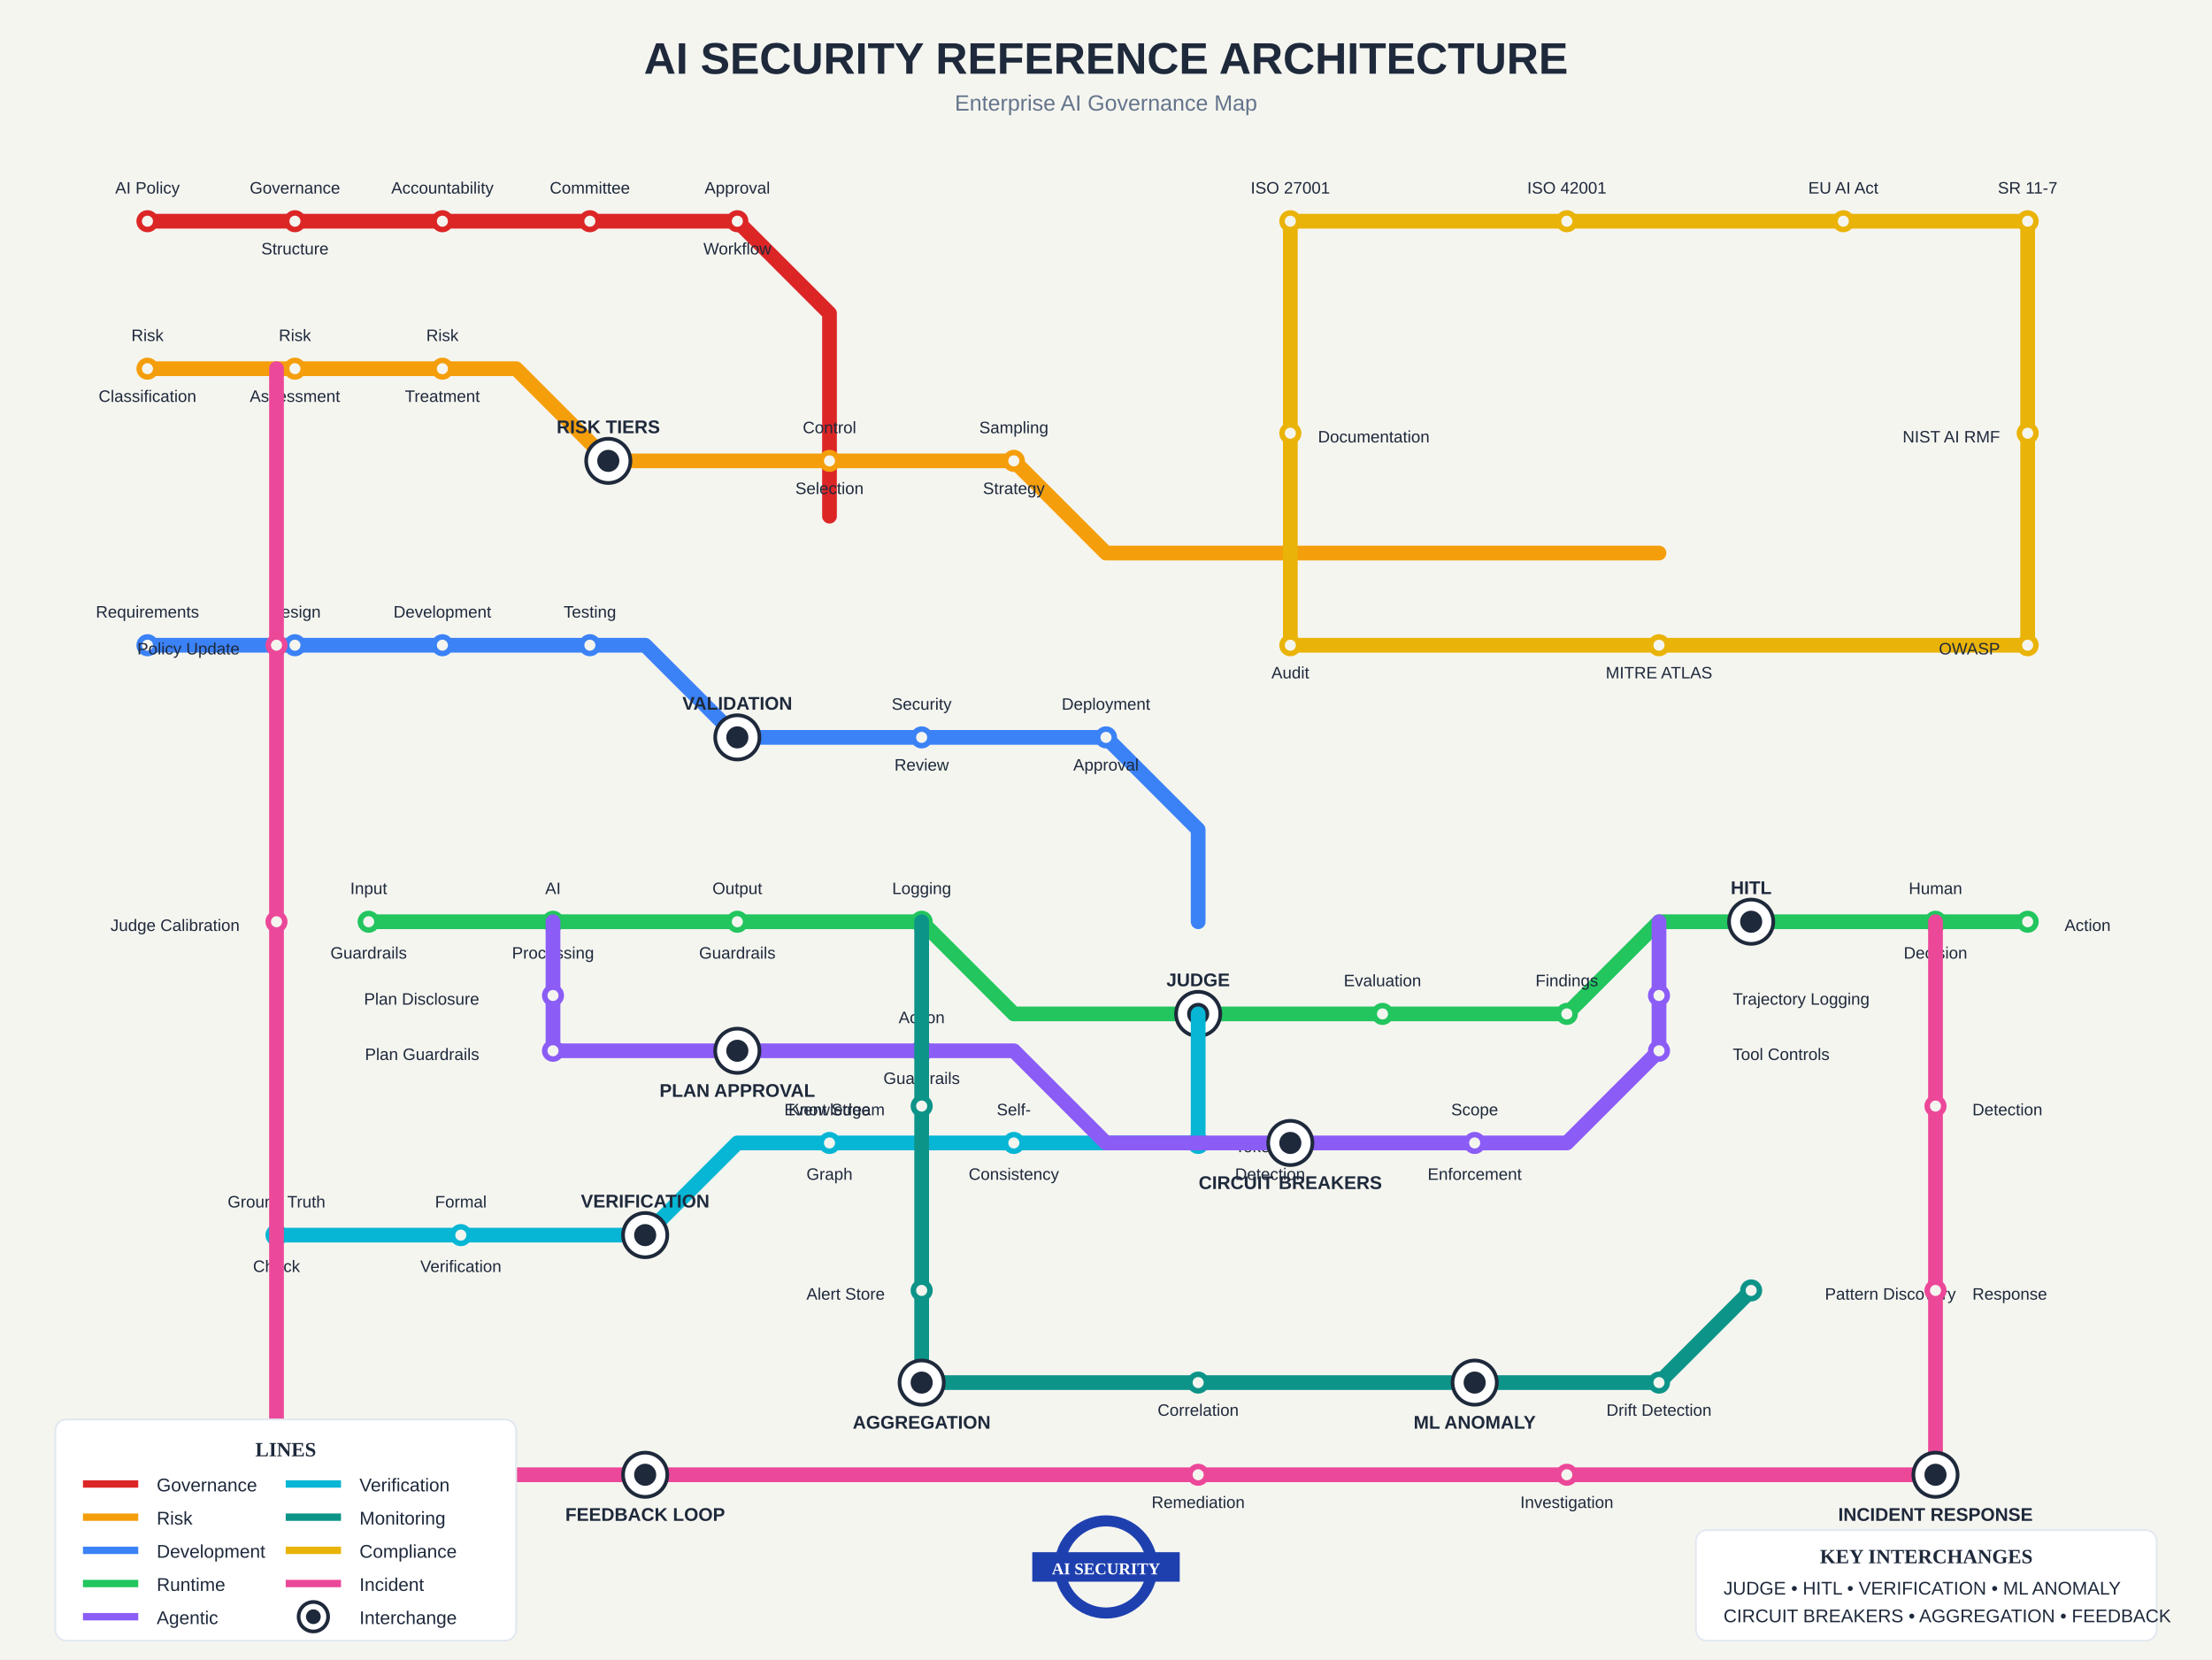
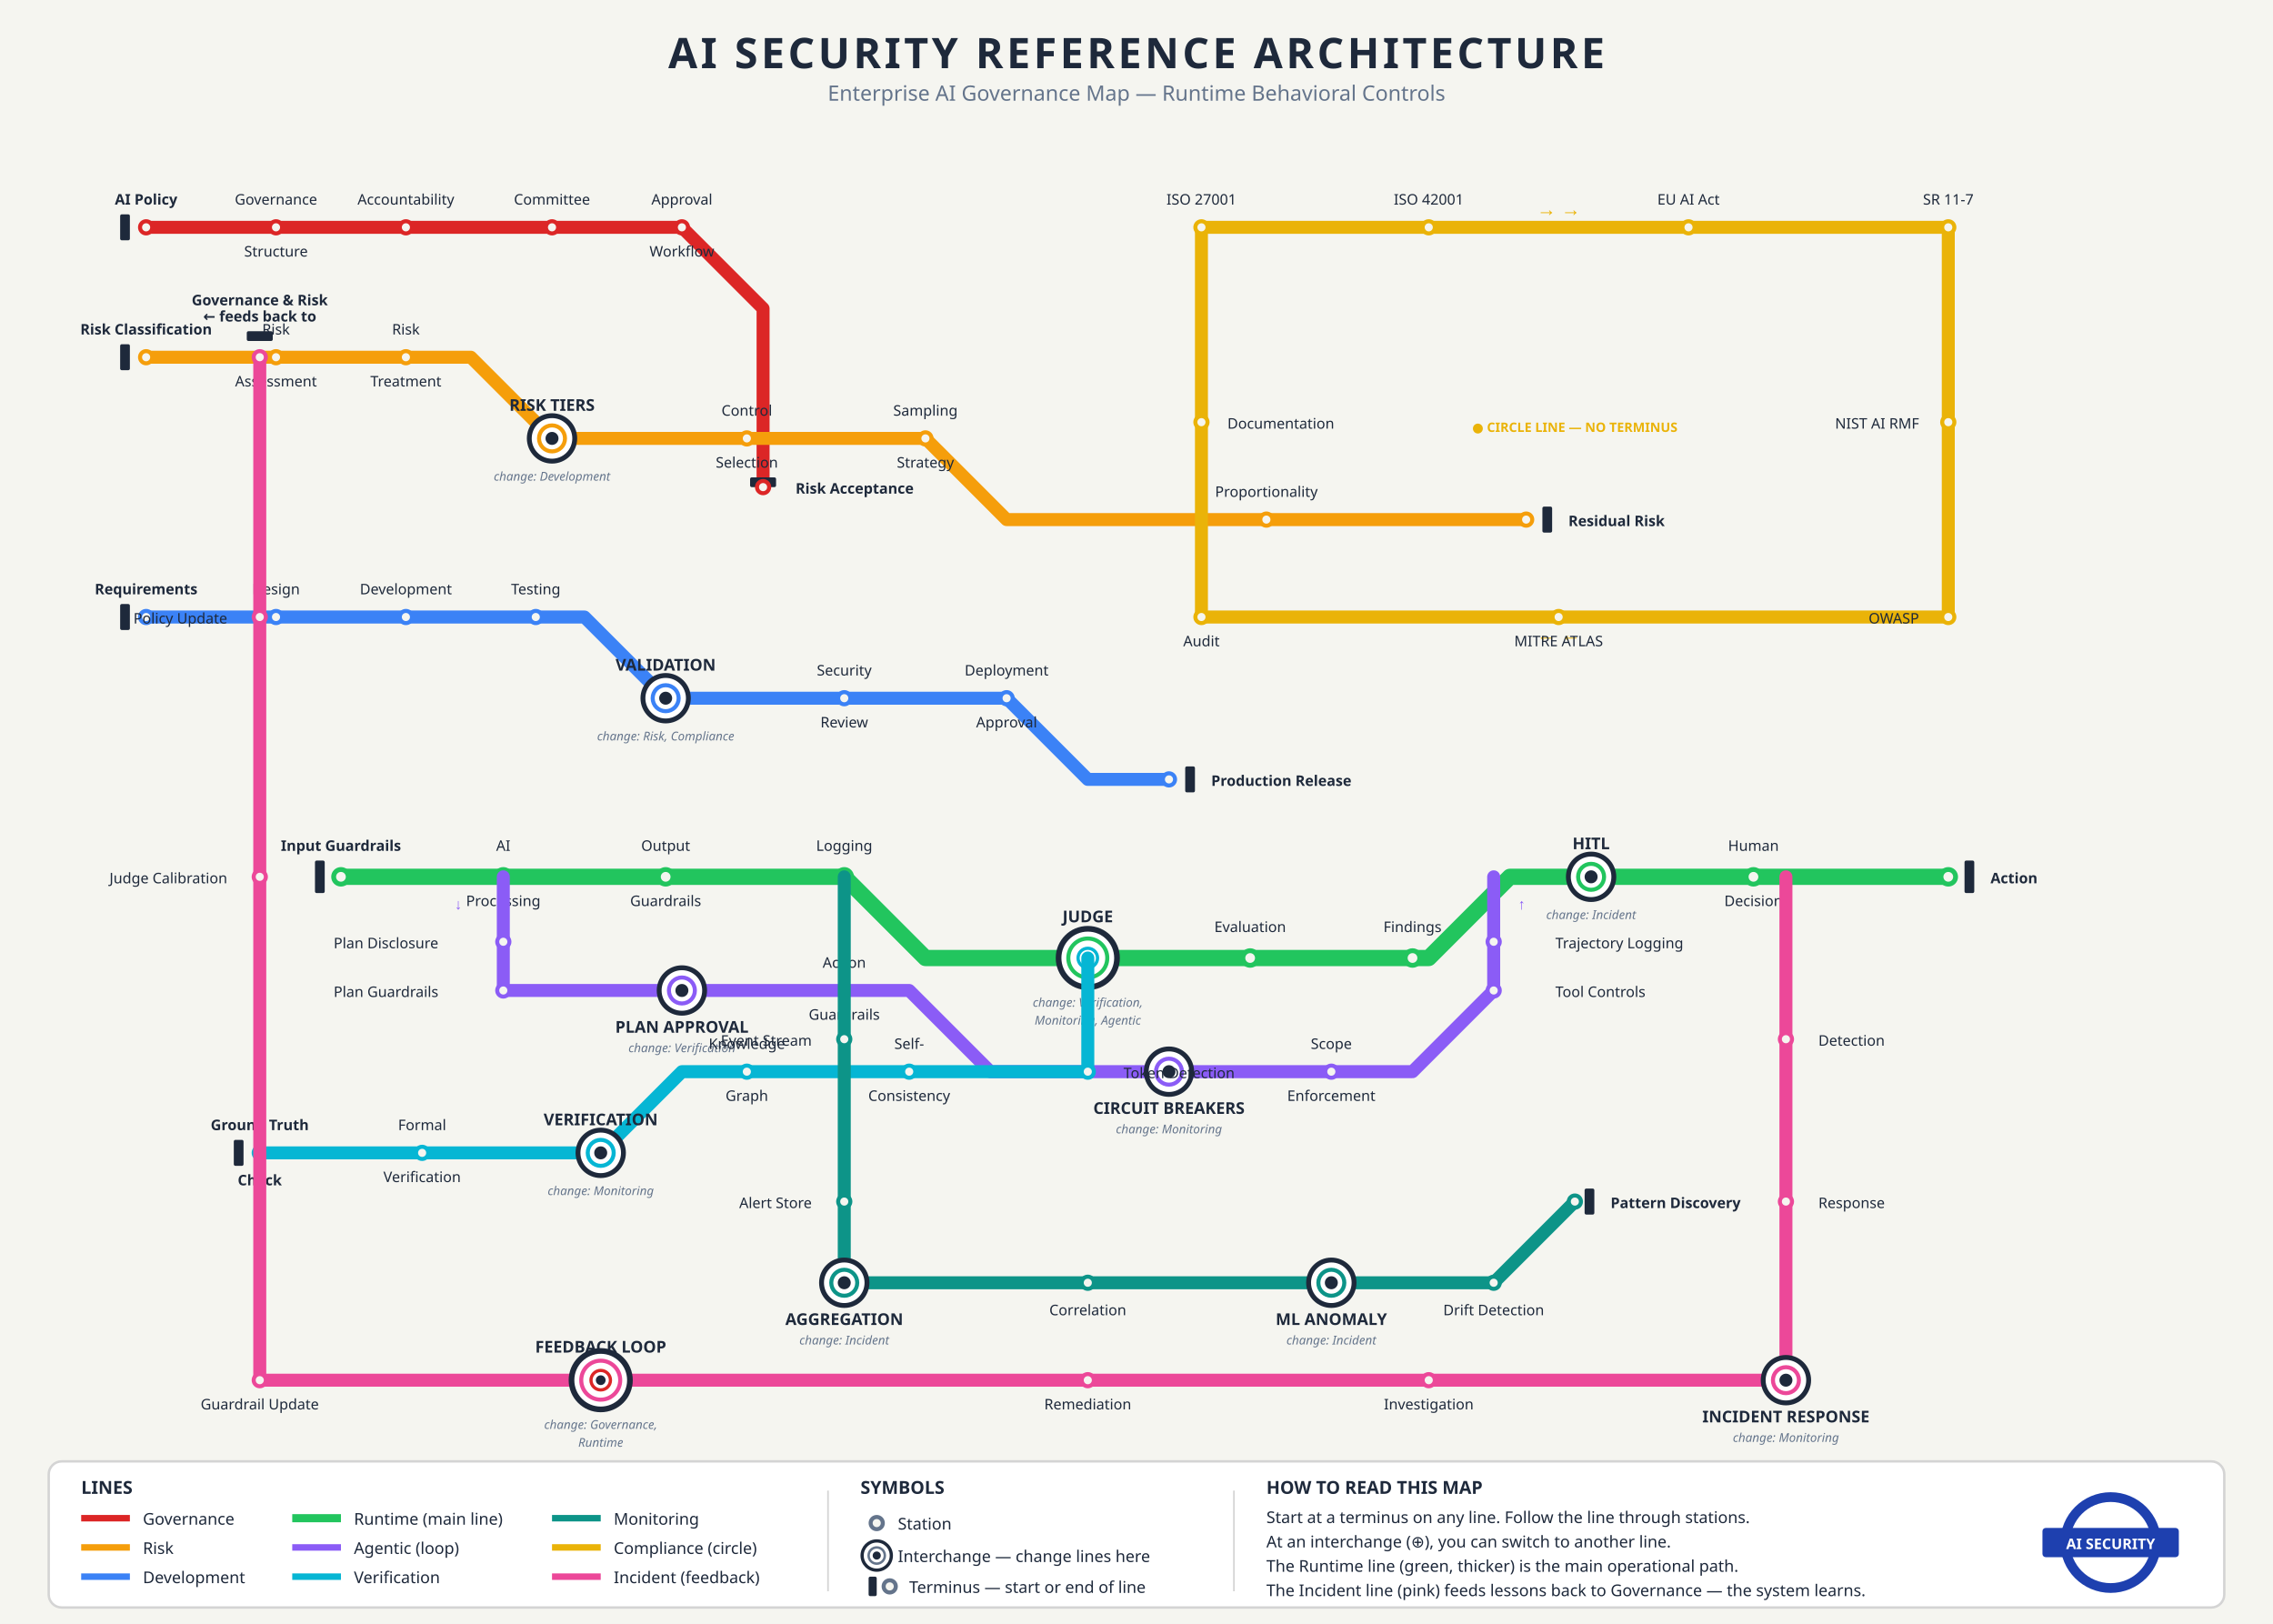
- <svg xmlns="http://www.w3.org/2000/svg" viewBox="0 0 1200 900" width="1200" height="900">
+ <svg xmlns="http://www.w3.org/2000/svg" viewBox="0 0 1400 1000" width="1400" height="1000">
+   <defs>
+     <marker id="terminus" markerWidth="4" markerHeight="16" refX="2" refY="8" orient="auto">
+       <rect width="4" height="16" fill="#1e293b" />
+     </marker>
+   </defs>
  <style>
-     .station-name { font: 9px Arial, sans-serif; fill: #1e293b; }
-     .station-name-bold { font: bold 9px Arial, sans-serif; fill: #1e293b; }
-     .interchange-name { font: bold 10px Arial, sans-serif; fill: #1e293b; }
-     .line-label { font: bold 11px Arial, sans-serif; }
-     .title { font: bold 24px Arial, sans-serif; fill: #1e293b; }
-     .subtitle { font: 12px Arial, sans-serif; fill: #64748b; }
-     .legend-text { font: 10px Arial, sans-serif; fill: #1e293b; }
+     .station-name { font: 9px 'Gill Sans', 'Gill Sans MT', Calibri, sans-serif; fill: #1e293b; }
+     .interchange-name { font: bold 10px 'Gill Sans', 'Gill Sans MT', Calibri, sans-serif; fill: #1e293b; }
+     .interchange-connect { font: italic 7.5px 'Gill Sans', 'Gill Sans MT', Calibri, sans-serif; fill: #64748b; }
+     .line-label { font: bold 11px 'Gill Sans', 'Gill Sans MT', Calibri, sans-serif; }
+     .title { font: bold 26px 'Gill Sans', 'Gill Sans MT', Calibri, sans-serif; fill: #1e293b; letter-spacing: 2px; }
+     .subtitle { font: 13px 'Gill Sans', 'Gill Sans MT', Calibri, sans-serif; fill: #64748b; }
+     .legend-text { font: 10px 'Gill Sans', 'Gill Sans MT', Calibri, sans-serif; fill: #1e293b; }
+     .legend-heading { font: bold 11px 'Gill Sans', 'Gill Sans MT', Calibri, sans-serif; fill: #1e293b; }
+     .terminus-label { font: bold 9px 'Gill Sans', 'Gill Sans MT', Calibri, sans-serif; fill: #1e293b; }
  </style>
-   <rect width="1200" height="900" fill="#f5f5f0" />
-   <text x="600" y="40" text-anchor="middle" class="title">AI SECURITY REFERENCE ARCHITECTURE</text>
-   <text x="600" y="60" text-anchor="middle" class="subtitle">Enterprise AI Governance Map</text>
-   <path d="M 80 120 H 400 L 450 170 V 280" stroke="#dc2626" stroke-width="8" fill="none" stroke-linecap="round" stroke-linejoin="round" />
-   <circle cx="80" cy="120" r="6" fill="#dc2626" />
-   <circle cx="80" cy="120" r="3" fill="#f5f5f0" />
-   <text x="80" y="105" text-anchor="middle" class="station-name">AI Policy</text>
-   <circle cx="160" cy="120" r="6" fill="#dc2626" />
-   <circle cx="160" cy="120" r="3" fill="#f5f5f0" />
-   <text x="160" y="105" text-anchor="middle" class="station-name">Governance</text>
-   <text x="160" y="138" text-anchor="middle" class="station-name">Structure</text>
-   <circle cx="240" cy="120" r="6" fill="#dc2626" />
-   <circle cx="240" cy="120" r="3" fill="#f5f5f0" />
-   <text x="240" y="105" text-anchor="middle" class="station-name">Accountability</text>
-   <circle cx="320" cy="120" r="6" fill="#dc2626" />
-   <circle cx="320" cy="120" r="3" fill="#f5f5f0" />
-   <text x="320" y="105" text-anchor="middle" class="station-name">Committee</text>
-   <circle cx="400" cy="120" r="6" fill="#dc2626" />
-   <circle cx="400" cy="120" r="3" fill="#f5f5f0" />
-   <text x="400" y="105" text-anchor="middle" class="station-name">Approval</text>
-   <text x="400" y="138" text-anchor="middle" class="station-name">Workflow</text>
-   <path d="M 80 200 H 280 L 330 250 H 550 L 600 300 H 900" stroke="#f59e0b" stroke-width="8" fill="none" stroke-linecap="round" stroke-linejoin="round" />
-   <circle cx="80" cy="200" r="6" fill="#f59e0b" />
-   <circle cx="80" cy="200" r="3" fill="#f5f5f0" />
-   <text x="80" y="185" text-anchor="middle" class="station-name">Risk</text>
-   <text x="80" y="218" text-anchor="middle" class="station-name">Classification</text>
-   <circle cx="160" cy="200" r="6" fill="#f59e0b" />
-   <circle cx="160" cy="200" r="3" fill="#f5f5f0" />
-   <text x="160" y="185" text-anchor="middle" class="station-name">Risk</text>
-   <text x="160" y="218" text-anchor="middle" class="station-name">Assessment</text>
-   <circle cx="240" cy="200" r="6" fill="#f59e0b" />
-   <circle cx="240" cy="200" r="3" fill="#f5f5f0" />
-   <text x="240" y="185" text-anchor="middle" class="station-name">Risk</text>
-   <text x="240" y="218" text-anchor="middle" class="station-name">Treatment</text>
-   <circle cx="330" cy="250" r="12" fill="#ffffff" stroke="#1e293b" stroke-width="2" />
-   <circle cx="330" cy="250" r="6" fill="#1e293b" />
-   <text x="330" y="235" text-anchor="middle" class="interchange-name">RISK TIERS</text>
-   <circle cx="450" cy="250" r="6" fill="#f59e0b" />
-   <circle cx="450" cy="250" r="3" fill="#f5f5f0" />
-   <text x="450" y="235" text-anchor="middle" class="station-name">Control</text>
-   <text x="450" y="268" text-anchor="middle" class="station-name">Selection</text>
-   <circle cx="550" cy="250" r="6" fill="#f59e0b" />
-   <circle cx="550" cy="250" r="3" fill="#f5f5f0" />
-   <text x="550" y="235" text-anchor="middle" class="station-name">Sampling</text>
-   <text x="550" y="268" text-anchor="middle" class="station-name">Strategy</text>
-   <path d="M 80 350 H 350 L 400 400 H 600 L 650 450 V 500" stroke="#3b82f6" stroke-width="8" fill="none" stroke-linecap="round" stroke-linejoin="round" />
-   <circle cx="80" cy="350" r="6" fill="#3b82f6" />
-   <circle cx="80" cy="350" r="3" fill="#f5f5f0" />
-   <text x="80" y="335" text-anchor="middle" class="station-name">Requirements</text>
-   <circle cx="160" cy="350" r="6" fill="#3b82f6" />
-   <circle cx="160" cy="350" r="3" fill="#f5f5f0" />
-   <text x="160" y="335" text-anchor="middle" class="station-name">Design</text>
-   <circle cx="240" cy="350" r="6" fill="#3b82f6" />
-   <circle cx="240" cy="350" r="3" fill="#f5f5f0" />
-   <text x="240" y="335" text-anchor="middle" class="station-name">Development</text>
-   <circle cx="320" cy="350" r="6" fill="#3b82f6" />
-   <circle cx="320" cy="350" r="3" fill="#f5f5f0" />
-   <text x="320" y="335" text-anchor="middle" class="station-name">Testing</text>
-   <circle cx="400" cy="400" r="12" fill="#ffffff" stroke="#1e293b" stroke-width="2" />
-   <circle cx="400" cy="400" r="6" fill="#1e293b" />
-   <text x="400" y="385" text-anchor="middle" class="interchange-name">VALIDATION</text>
-   <circle cx="500" cy="400" r="6" fill="#3b82f6" />
-   <circle cx="500" cy="400" r="3" fill="#f5f5f0" />
-   <text x="500" y="385" text-anchor="middle" class="station-name">Security</text>
-   <text x="500" y="418" text-anchor="middle" class="station-name">Review</text>
-   <circle cx="600" cy="400" r="6" fill="#3b82f6" />
-   <circle cx="600" cy="400" r="3" fill="#f5f5f0" />
-   <text x="600" y="385" text-anchor="middle" class="station-name">Deployment</text>
-   <text x="600" y="418" text-anchor="middle" class="station-name">Approval</text>
-   <path d="M 200 500 H 500 L 550 550 H 850 L 900 500 H 1100" stroke="#22c55e" stroke-width="8" fill="none" stroke-linecap="round" stroke-linejoin="round" />
-   <circle cx="200" cy="500" r="6" fill="#22c55e" />
-   <circle cx="200" cy="500" r="3" fill="#f5f5f0" />
-   <text x="200" y="485" text-anchor="middle" class="station-name">Input</text>
-   <text x="200" y="520" text-anchor="middle" class="station-name">Guardrails</text>
-   <circle cx="300" cy="500" r="6" fill="#22c55e" />
-   <circle cx="300" cy="500" r="3" fill="#f5f5f0" />
-   <text x="300" y="485" text-anchor="middle" class="station-name">AI</text>
-   <text x="300" y="520" text-anchor="middle" class="station-name">Processing</text>
-   <circle cx="400" cy="500" r="6" fill="#22c55e" />
-   <circle cx="400" cy="500" r="3" fill="#f5f5f0" />
-   <text x="400" y="485" text-anchor="middle" class="station-name">Output</text>
-   <text x="400" y="520" text-anchor="middle" class="station-name">Guardrails</text>
-   <circle cx="500" cy="500" r="6" fill="#22c55e" />
-   <circle cx="500" cy="500" r="3" fill="#f5f5f0" />
-   <text x="500" y="485" text-anchor="middle" class="station-name">Logging</text>
-   <circle cx="650" cy="550" r="12" fill="#ffffff" stroke="#1e293b" stroke-width="2" />
-   <circle cx="650" cy="550" r="6" fill="#1e293b" />
-   <text x="650" y="535" text-anchor="middle" class="interchange-name">JUDGE</text>
-   <circle cx="750" cy="550" r="6" fill="#22c55e" />
-   <circle cx="750" cy="550" r="3" fill="#f5f5f0" />
-   <text x="750" y="535" text-anchor="middle" class="station-name">Evaluation</text>
-   <circle cx="850" cy="550" r="6" fill="#22c55e" />
-   <circle cx="850" cy="550" r="3" fill="#f5f5f0" />
-   <text x="850" y="535" text-anchor="middle" class="station-name">Findings</text>
-   <circle cx="950" cy="500" r="12" fill="#ffffff" stroke="#1e293b" stroke-width="2" />
-   <circle cx="950" cy="500" r="6" fill="#1e293b" />
-   <text x="950" y="485" text-anchor="middle" class="interchange-name">HITL</text>
-   <circle cx="1050" cy="500" r="6" fill="#22c55e" />
-   <circle cx="1050" cy="500" r="3" fill="#f5f5f0" />
-   <text x="1050" y="485" text-anchor="middle" class="station-name">Human</text>
-   <text x="1050" y="520" text-anchor="middle" class="station-name">Decision</text>
-   <circle cx="1100" cy="500" r="6" fill="#22c55e" />
-   <circle cx="1100" cy="500" r="3" fill="#f5f5f0" />
-   <text x="1120" y="505" class="station-name">Action</text>
-   <path d="M 650 550 L 650 620 H 400 L 350 670 H 150" stroke="#06b6d4" stroke-width="8" fill="none" stroke-linecap="round" stroke-linejoin="round" />
-   <circle cx="650" cy="620" r="6" fill="#06b6d4" />
-   <circle cx="650" cy="620" r="3" fill="#f5f5f0" />
-   <text x="670" y="625" class="station-name">Token</text>
-   <text x="670" y="640" class="station-name">Detection</text>
-   <circle cx="550" cy="620" r="6" fill="#06b6d4" />
-   <circle cx="550" cy="620" r="3" fill="#f5f5f0" />
-   <text x="550" y="605" text-anchor="middle" class="station-name">Self-</text>
-   <text x="550" y="640" text-anchor="middle" class="station-name">Consistency</text>
-   <circle cx="450" cy="620" r="6" fill="#06b6d4" />
-   <circle cx="450" cy="620" r="3" fill="#f5f5f0" />
-   <text x="450" y="605" text-anchor="middle" class="station-name">Knowledge</text>
-   <text x="450" y="640" text-anchor="middle" class="station-name">Graph</text>
-   <circle cx="350" cy="670" r="12" fill="#ffffff" stroke="#1e293b" stroke-width="2" />
-   <circle cx="350" cy="670" r="6" fill="#1e293b" />
-   <text x="350" y="655" text-anchor="middle" class="interchange-name">VERIFICATION</text>
-   <circle cx="250" cy="670" r="6" fill="#06b6d4" />
-   <circle cx="250" cy="670" r="3" fill="#f5f5f0" />
-   <text x="250" y="655" text-anchor="middle" class="station-name">Formal</text>
-   <text x="250" y="690" text-anchor="middle" class="station-name">Verification</text>
-   <circle cx="150" cy="670" r="6" fill="#06b6d4" />
-   <circle cx="150" cy="670" r="3" fill="#f5f5f0" />
-   <text x="150" y="655" text-anchor="middle" class="station-name">Ground Truth</text>
-   <text x="150" y="690" text-anchor="middle" class="station-name">Check</text>
-   <path d="M 300 500 V 570 H 550 L 600 620 H 850 L 900 570 V 500" stroke="#8b5cf6" stroke-width="8" fill="none" stroke-linecap="round" stroke-linejoin="round" />
-   <circle cx="300" cy="540" r="6" fill="#8b5cf6" />
-   <circle cx="300" cy="540" r="3" fill="#f5f5f0" />
-   <text x="260" y="545" text-anchor="end" class="station-name">Plan Disclosure</text>
-   <circle cx="300" cy="570" r="6" fill="#8b5cf6" />
-   <circle cx="300" cy="570" r="3" fill="#f5f5f0" />
-   <text x="260" y="575" text-anchor="end" class="station-name">Plan Guardrails</text>
-   <circle cx="400" cy="570" r="12" fill="#ffffff" stroke="#1e293b" stroke-width="2" />
-   <circle cx="400" cy="570" r="6" fill="#1e293b" />
-   <text x="400" y="595" text-anchor="middle" class="interchange-name">PLAN APPROVAL</text>
-   <circle cx="500" cy="570" r="6" fill="#8b5cf6" />
-   <circle cx="500" cy="570" r="3" fill="#f5f5f0" />
-   <text x="500" y="555" text-anchor="middle" class="station-name">Action</text>
-   <text x="500" y="588" text-anchor="middle" class="station-name">Guardrails</text>
-   <circle cx="700" cy="620" r="12" fill="#ffffff" stroke="#1e293b" stroke-width="2" />
-   <circle cx="700" cy="620" r="6" fill="#1e293b" />
-   <text x="700" y="645" text-anchor="middle" class="interchange-name">CIRCUIT BREAKERS</text>
-   <circle cx="800" cy="620" r="6" fill="#8b5cf6" />
-   <circle cx="800" cy="620" r="3" fill="#f5f5f0" />
-   <text x="800" y="605" text-anchor="middle" class="station-name">Scope</text>
-   <text x="800" y="640" text-anchor="middle" class="station-name">Enforcement</text>
-   <circle cx="900" cy="570" r="6" fill="#8b5cf6" />
-   <circle cx="900" cy="570" r="3" fill="#f5f5f0" />
-   <text x="940" y="575" class="station-name">Tool Controls</text>
-   <circle cx="900" cy="540" r="6" fill="#8b5cf6" />
-   <circle cx="900" cy="540" r="3" fill="#f5f5f0" />
-   <text x="940" y="545" class="station-name">Trajectory Logging</text>
-   <path d="M 500 500 V 750 H 900 L 950 700" stroke="#0d9488" stroke-width="8" fill="none" stroke-linecap="round" stroke-linejoin="round" />
-   <circle cx="500" cy="600" r="6" fill="#0d9488" />
-   <circle cx="500" cy="600" r="3" fill="#f5f5f0" />
-   <text x="480" y="605" text-anchor="end" class="station-name">Event Stream</text>
-   <circle cx="500" cy="700" r="6" fill="#0d9488" />
-   <circle cx="500" cy="700" r="3" fill="#f5f5f0" />
-   <text x="480" y="705" text-anchor="end" class="station-name">Alert Store</text>
-   <circle cx="500" cy="750" r="12" fill="#ffffff" stroke="#1e293b" stroke-width="2" />
-   <circle cx="500" cy="750" r="6" fill="#1e293b" />
-   <text x="500" y="775" text-anchor="middle" class="interchange-name">AGGREGATION</text>
-   <circle cx="650" cy="750" r="6" fill="#0d9488" />
-   <circle cx="650" cy="750" r="3" fill="#f5f5f0" />
-   <text x="650" y="768" text-anchor="middle" class="station-name">Correlation</text>
-   <circle cx="800" cy="750" r="12" fill="#ffffff" stroke="#1e293b" stroke-width="2" />
-   <circle cx="800" cy="750" r="6" fill="#1e293b" />
-   <text x="800" y="775" text-anchor="middle" class="interchange-name">ML ANOMALY</text>
-   <circle cx="900" cy="750" r="6" fill="#0d9488" />
-   <circle cx="900" cy="750" r="3" fill="#f5f5f0" />
-   <text x="900" y="768" text-anchor="middle" class="station-name">Drift Detection</text>
-   <circle cx="950" cy="700" r="6" fill="#0d9488" />
-   <circle cx="950" cy="700" r="3" fill="#f5f5f0" />
-   <text x="990" y="705" class="station-name">Pattern Discovery</text>
-   <path d="M 700 120 H 1100 V 350 H 700 V 120" stroke="#eab308" stroke-width="8" fill="none" stroke-linecap="round" stroke-linejoin="round" />
-   <circle cx="700" cy="120" r="6" fill="#eab308" />
-   <circle cx="700" cy="120" r="3" fill="#f5f5f0" />
-   <text x="700" y="105" text-anchor="middle" class="station-name">ISO 27001</text>
-   <circle cx="850" cy="120" r="6" fill="#eab308" />
-   <circle cx="850" cy="120" r="3" fill="#f5f5f0" />
-   <text x="850" y="105" text-anchor="middle" class="station-name">ISO 42001</text>
-   <circle cx="1000" cy="120" r="6" fill="#eab308" />
-   <circle cx="1000" cy="120" r="3" fill="#f5f5f0" />
-   <text x="1000" y="105" text-anchor="middle" class="station-name">EU AI Act</text>
-   <circle cx="1100" cy="120" r="6" fill="#eab308" />
-   <circle cx="1100" cy="120" r="3" fill="#f5f5f0" />
-   <text x="1100" y="105" text-anchor="middle" class="station-name">SR 11-7</text>
-   <circle cx="1100" cy="235" r="6" fill="#eab308" />
-   <circle cx="1100" cy="235" r="3" fill="#f5f5f0" />
-   <text x="1085" y="240" text-anchor="end" class="station-name">NIST AI RMF</text>
-   <circle cx="1100" cy="350" r="6" fill="#eab308" />
-   <circle cx="1100" cy="350" r="3" fill="#f5f5f0" />
-   <text x="1085" y="355" text-anchor="end" class="station-name">OWASP</text>
-   <circle cx="900" cy="350" r="6" fill="#eab308" />
-   <circle cx="900" cy="350" r="3" fill="#f5f5f0" />
-   <text x="900" y="368" text-anchor="middle" class="station-name">MITRE ATLAS</text>
-   <circle cx="700" cy="350" r="6" fill="#eab308" />
-   <circle cx="700" cy="350" r="3" fill="#f5f5f0" />
-   <text x="700" y="368" text-anchor="middle" class="station-name">Audit</text>
-   <circle cx="700" cy="235" r="6" fill="#eab308" />
-   <circle cx="700" cy="235" r="3" fill="#f5f5f0" />
-   <text x="715" y="240" class="station-name">Documentation</text>
-   <path d="M 1050 500 L 1050 800 H 150 V 200" stroke="#ec4899" stroke-width="8" fill="none" stroke-linecap="round" stroke-linejoin="round" />
-   <circle cx="1050" cy="600" r="6" fill="#ec4899" />
-   <circle cx="1050" cy="600" r="3" fill="#f5f5f0" />
-   <text x="1070" y="605" class="station-name">Detection</text>
-   <circle cx="1050" cy="700" r="6" fill="#ec4899" />
-   <circle cx="1050" cy="700" r="3" fill="#f5f5f0" />
-   <text x="1070" y="705" class="station-name">Response</text>
-   <circle cx="1050" cy="800" r="12" fill="#ffffff" stroke="#1e293b" stroke-width="2" />
-   <circle cx="1050" cy="800" r="6" fill="#1e293b" />
-   <text x="1050" y="825" text-anchor="middle" class="interchange-name">INCIDENT RESPONSE</text>
-   <circle cx="850" cy="800" r="6" fill="#ec4899" />
-   <circle cx="850" cy="800" r="3" fill="#f5f5f0" />
-   <text x="850" y="818" text-anchor="middle" class="station-name">Investigation</text>
-   <circle cx="650" cy="800" r="6" fill="#ec4899" />
-   <circle cx="650" cy="800" r="3" fill="#f5f5f0" />
-   <text x="650" y="818" text-anchor="middle" class="station-name">Remediation</text>
-   <circle cx="350" cy="800" r="12" fill="#ffffff" stroke="#1e293b" stroke-width="2" />
-   <circle cx="350" cy="800" r="6" fill="#1e293b" />
-   <text x="350" y="825" text-anchor="middle" class="interchange-name">FEEDBACK LOOP</text>
-   <circle cx="150" cy="800" r="6" fill="#ec4899" />
-   <circle cx="150" cy="800" r="3" fill="#f5f5f0" />
-   <text x="150" y="818" text-anchor="middle" class="station-name">Guardrail Update</text>
-   <circle cx="150" cy="500" r="6" fill="#ec4899" />
-   <circle cx="150" cy="500" r="3" fill="#f5f5f0" />
-   <text x="130" y="505" text-anchor="end" class="station-name">Judge Calibration</text>
-   <circle cx="150" cy="350" r="6" fill="#ec4899" />
-   <circle cx="150" cy="350" r="3" fill="#f5f5f0" />
-   <text x="130" y="355" text-anchor="end" class="station-name">Policy Update</text>
-   <rect x="30" y="770" width="250" height="120" rx="6" fill="#ffffff" stroke="#e2e8f0" stroke-width="1" />
-   <text x="155" y="790" text-anchor="middle" font-size="11" font-weight="bold" fill="#1e293b">LINES</text>
-   <line x1="45" y1="805" x2="75" y2="805" stroke="#dc2626" stroke-width="4" />
-   <text x="85" y="809" class="legend-text">Governance</text>
-   <line x1="45" y1="823" x2="75" y2="823" stroke="#f59e0b" stroke-width="4" />
-   <text x="85" y="827" class="legend-text">Risk</text>
-   <line x1="45" y1="841" x2="75" y2="841" stroke="#3b82f6" stroke-width="4" />
-   <text x="85" y="845" class="legend-text">Development</text>
-   <line x1="45" y1="859" x2="75" y2="859" stroke="#22c55e" stroke-width="4" />
-   <text x="85" y="863" class="legend-text">Runtime</text>
-   <line x1="45" y1="877" x2="75" y2="877" stroke="#8b5cf6" stroke-width="4" />
-   <text x="85" y="881" class="legend-text">Agentic</text>
-   <line x1="155" y1="805" x2="185" y2="805" stroke="#06b6d4" stroke-width="4" />
-   <text x="195" y="809" class="legend-text">Verification</text>
-   <line x1="155" y1="823" x2="185" y2="823" stroke="#0d9488" stroke-width="4" />
-   <text x="195" y="827" class="legend-text">Monitoring</text>
-   <line x1="155" y1="841" x2="185" y2="841" stroke="#eab308" stroke-width="4" />
-   <text x="195" y="845" class="legend-text">Compliance</text>
-   <line x1="155" y1="859" x2="185" y2="859" stroke="#ec4899" stroke-width="4" />
-   <text x="195" y="863" class="legend-text">Incident</text>
-   <circle cx="170" cy="877" r="8" fill="#ffffff" stroke="#1e293b" stroke-width="2" />
-   <circle cx="170" cy="877" r="4" fill="#1e293b" />
-   <text x="195" y="881" class="legend-text">Interchange</text>
-   <rect x="920" y="830" width="250" height="60" rx="6" fill="#ffffff" stroke="#e2e8f0" stroke-width="1" />
-   <text x="1045" y="848" text-anchor="middle" font-size="11" font-weight="bold" fill="#1e293b">KEY INTERCHANGES</text>
-   <text x="935" y="865" class="legend-text">JUDGE • HITL • VERIFICATION • ML ANOMALY</text>
-   <text x="935" y="880" class="legend-text">CIRCUIT BREAKERS • AGGREGATION • FEEDBACK</text>
-   <circle cx="600" cy="850" r="25" fill="none" stroke="#1e40af" stroke-width="6" />
-   <rect x="560" y="842" width="80" height="16" fill="#1e40af" />
-   <text x="600" y="854" text-anchor="middle" font-size="9" font-weight="bold" fill="#ffffff">AI SECURITY</text>
+   <rect width="1400" height="1000" fill="#f5f5f0" />
+   <text x="700" y="42" text-anchor="middle" class="title">AI SECURITY REFERENCE ARCHITECTURE</text>
+   <text x="700" y="62" text-anchor="middle" class="subtitle">Enterprise AI Governance Map — Runtime Behavioral Controls</text>
+   <path d="M 90 140 H 420 L 470 190 V 300" stroke="#dc2626" stroke-width="8" fill="none" stroke-linecap="round" stroke-linejoin="round" />
+   <rect x="74" y="132" width="6" height="16" rx="1" fill="#1e293b" />
+   <circle cx="90" cy="140" r="5" fill="#dc2626" />
+   <circle cx="90" cy="140" r="2.5" fill="#f5f5f0" />
+   <text x="90" y="126" text-anchor="middle" class="terminus-label">AI Policy</text>
+   <circle cx="170" cy="140" r="5" fill="#dc2626" />
+   <circle cx="170" cy="140" r="2.5" fill="#f5f5f0" />
+   <text x="170" y="126" text-anchor="middle" class="station-name">Governance</text>
+   <text x="170" y="158" text-anchor="middle" class="station-name">Structure</text>
+   <circle cx="250" cy="140" r="5" fill="#dc2626" />
+   <circle cx="250" cy="140" r="2.5" fill="#f5f5f0" />
+   <text x="250" y="126" text-anchor="middle" class="station-name">Accountability</text>
+   <circle cx="340" cy="140" r="5" fill="#dc2626" />
+   <circle cx="340" cy="140" r="2.5" fill="#f5f5f0" />
+   <text x="340" y="126" text-anchor="middle" class="station-name">Committee</text>
+   <circle cx="420" cy="140" r="5" fill="#dc2626" />
+   <circle cx="420" cy="140" r="2.5" fill="#f5f5f0" />
+   <text x="420" y="126" text-anchor="middle" class="station-name">Approval</text>
+   <text x="420" y="158" text-anchor="middle" class="station-name">Workflow</text>
+   <rect x="462" y="294" width="16" height="6" rx="1" fill="#1e293b" />
+   <circle cx="470" cy="300" r="5" fill="#dc2626" />
+   <circle cx="470" cy="300" r="2.5" fill="#f5f5f0" />
+   <text x="490" y="304" class="terminus-label">Risk Acceptance</text>
+   <path d="M 90 220 H 290 L 340 270 H 570 L 620 320 H 940" stroke="#f59e0b" stroke-width="8" fill="none" stroke-linecap="round" stroke-linejoin="round" />
+   <rect x="74" y="212" width="6" height="16" rx="1" fill="#1e293b" />
+   <circle cx="90" cy="220" r="5" fill="#f59e0b" />
+   <circle cx="90" cy="220" r="2.5" fill="#f5f5f0" />
+   <text x="90" y="206" text-anchor="middle" class="terminus-label">Risk Classification</text>
+   <circle cx="170" cy="220" r="5" fill="#f59e0b" />
+   <circle cx="170" cy="220" r="2.5" fill="#f5f5f0" />
+   <text x="170" y="206" text-anchor="middle" class="station-name">Risk</text>
+   <text x="170" y="238" text-anchor="middle" class="station-name">Assessment</text>
+   <circle cx="250" cy="220" r="5" fill="#f59e0b" />
+   <circle cx="250" cy="220" r="2.5" fill="#f5f5f0" />
+   <text x="250" y="206" text-anchor="middle" class="station-name">Risk</text>
+   <text x="250" y="238" text-anchor="middle" class="station-name">Treatment</text>
+   <circle cx="340" cy="270" r="14" fill="#ffffff" stroke="#1e293b" stroke-width="3" />
+   <circle cx="340" cy="270" r="8" fill="#ffffff" stroke="#f59e0b" stroke-width="2.5" />
+   <circle cx="340" cy="270" r="4" fill="#1e293b" />
+   <text x="340" y="253" text-anchor="middle" class="interchange-name">RISK TIERS</text>
+   <text x="340" y="296" text-anchor="middle" class="interchange-connect">change: Development</text>
+   <circle cx="460" cy="270" r="5" fill="#f59e0b" />
+   <circle cx="460" cy="270" r="2.5" fill="#f5f5f0" />
+   <text x="460" y="256" text-anchor="middle" class="station-name">Control</text>
+   <text x="460" y="288" text-anchor="middle" class="station-name">Selection</text>
+   <circle cx="570" cy="270" r="5" fill="#f59e0b" />
+   <circle cx="570" cy="270" r="2.5" fill="#f5f5f0" />
+   <text x="570" y="256" text-anchor="middle" class="station-name">Sampling</text>
+   <text x="570" y="288" text-anchor="middle" class="station-name">Strategy</text>
+   <circle cx="780" cy="320" r="5" fill="#f59e0b" />
+   <circle cx="780" cy="320" r="2.5" fill="#f5f5f0" />
+   <text x="780" y="306" text-anchor="middle" class="station-name">Proportionality</text>
+   <circle cx="940" cy="320" r="5" fill="#f59e0b" />
+   <circle cx="940" cy="320" r="2.5" fill="#f5f5f0" />
+   <rect x="950" y="312" width="6" height="16" rx="1" fill="#1e293b" />
+   <text x="966" y="324" class="terminus-label">Residual Risk</text>
+   <path d="M 90 380 H 360 L 410 430 H 620 L 670 480 H 720" stroke="#3b82f6" stroke-width="8" fill="none" stroke-linecap="round" stroke-linejoin="round" />
+   <rect x="74" y="372" width="6" height="16" rx="1" fill="#1e293b" />
+   <circle cx="90" cy="380" r="5" fill="#3b82f6" />
+   <circle cx="90" cy="380" r="2.5" fill="#f5f5f0" />
+   <text x="90" y="366" text-anchor="middle" class="terminus-label">Requirements</text>
+   <circle cx="170" cy="380" r="5" fill="#3b82f6" />
+   <circle cx="170" cy="380" r="2.5" fill="#f5f5f0" />
+   <text x="170" y="366" text-anchor="middle" class="station-name">Design</text>
+   <circle cx="250" cy="380" r="5" fill="#3b82f6" />
+   <circle cx="250" cy="380" r="2.5" fill="#f5f5f0" />
+   <text x="250" y="366" text-anchor="middle" class="station-name">Development</text>
+   <circle cx="330" cy="380" r="5" fill="#3b82f6" />
+   <circle cx="330" cy="380" r="2.5" fill="#f5f5f0" />
+   <text x="330" y="366" text-anchor="middle" class="station-name">Testing</text>
+   <circle cx="410" cy="430" r="14" fill="#ffffff" stroke="#1e293b" stroke-width="3" />
+   <circle cx="410" cy="430" r="8" fill="#ffffff" stroke="#3b82f6" stroke-width="2.5" />
+   <circle cx="410" cy="430" r="4" fill="#1e293b" />
+   <text x="410" y="413" text-anchor="middle" class="interchange-name">VALIDATION</text>
+   <text x="410" y="456" text-anchor="middle" class="interchange-connect">change: Risk, Compliance</text>
+   <circle cx="520" cy="430" r="5" fill="#3b82f6" />
+   <circle cx="520" cy="430" r="2.5" fill="#f5f5f0" />
+   <text x="520" y="416" text-anchor="middle" class="station-name">Security</text>
+   <text x="520" y="448" text-anchor="middle" class="station-name">Review</text>
+   <circle cx="620" cy="430" r="5" fill="#3b82f6" />
+   <circle cx="620" cy="430" r="2.5" fill="#f5f5f0" />
+   <text x="620" y="416" text-anchor="middle" class="station-name">Deployment</text>
+   <text x="620" y="448" text-anchor="middle" class="station-name">Approval</text>
+   <circle cx="720" cy="480" r="5" fill="#3b82f6" />
+   <circle cx="720" cy="480" r="2.5" fill="#f5f5f0" />
+   <rect x="730" y="472" width="6" height="16" rx="1" fill="#1e293b" />
+   <text x="746" y="484" class="terminus-label">Production Release</text>
+   <path d="M 210 540 H 520 L 570 590 H 880 L 930 540 H 1200" stroke="#22c55e" stroke-width="10" fill="none" stroke-linecap="round" stroke-linejoin="round" />
+   <rect x="194" y="530" width="6" height="20" rx="1" fill="#1e293b" />
+   <circle cx="210" cy="540" r="6" fill="#22c55e" />
+   <circle cx="210" cy="540" r="3" fill="#f5f5f0" />
+   <text x="210" y="524" text-anchor="middle" class="terminus-label">Input Guardrails</text>
+   <circle cx="310" cy="540" r="6" fill="#22c55e" />
+   <circle cx="310" cy="540" r="3" fill="#f5f5f0" />
+   <text x="310" y="524" text-anchor="middle" class="station-name">AI</text>
+   <text x="310" y="558" text-anchor="middle" class="station-name">Processing</text>
+   <circle cx="410" cy="540" r="6" fill="#22c55e" />
+   <circle cx="410" cy="540" r="3" fill="#f5f5f0" />
+   <text x="410" y="524" text-anchor="middle" class="station-name">Output</text>
+   <text x="410" y="558" text-anchor="middle" class="station-name">Guardrails</text>
+   <circle cx="520" cy="540" r="6" fill="#22c55e" />
+   <circle cx="520" cy="540" r="3" fill="#f5f5f0" />
+   <text x="520" y="524" text-anchor="middle" class="station-name">Logging</text>
+   <circle cx="670" cy="590" r="18" fill="#ffffff" stroke="#1e293b" stroke-width="3.5" />
+   <circle cx="670" cy="590" r="12" fill="#ffffff" stroke="#22c55e" stroke-width="2.5" />
+   <circle cx="670" cy="590" r="6" fill="#ffffff" stroke="#06b6d4" stroke-width="2" />
+   <circle cx="670" cy="590" r="3" fill="#1e293b" />
+   <text x="670" y="568" text-anchor="middle" class="interchange-name">JUDGE</text>
+   <text x="670" y="620" text-anchor="middle" class="interchange-connect">change: Verification,</text>
+   <text x="670" y="631" text-anchor="middle" class="interchange-connect">Monitoring, Agentic</text>
+   <circle cx="770" cy="590" r="6" fill="#22c55e" />
+   <circle cx="770" cy="590" r="3" fill="#f5f5f0" />
+   <text x="770" y="574" text-anchor="middle" class="station-name">Evaluation</text>
+   <circle cx="870" cy="590" r="6" fill="#22c55e" />
+   <circle cx="870" cy="590" r="3" fill="#f5f5f0" />
+   <text x="870" y="574" text-anchor="middle" class="station-name">Findings</text>
+   <circle cx="980" cy="540" r="14" fill="#ffffff" stroke="#1e293b" stroke-width="3" />
+   <circle cx="980" cy="540" r="8" fill="#ffffff" stroke="#22c55e" stroke-width="2.5" />
+   <circle cx="980" cy="540" r="4" fill="#1e293b" />
+   <text x="980" y="523" text-anchor="middle" class="interchange-name">HITL</text>
+   <text x="980" y="566" text-anchor="middle" class="interchange-connect">change: Incident</text>
+   <circle cx="1080" cy="540" r="6" fill="#22c55e" />
+   <circle cx="1080" cy="540" r="3" fill="#f5f5f0" />
+   <text x="1080" y="524" text-anchor="middle" class="station-name">Human</text>
+   <text x="1080" y="558" text-anchor="middle" class="station-name">Decision</text>
+   <circle cx="1200" cy="540" r="6" fill="#22c55e" />
+   <circle cx="1200" cy="540" r="3" fill="#f5f5f0" />
+   <rect x="1210" y="530" width="6" height="20" rx="1" fill="#1e293b" />
+   <text x="1226" y="544" class="terminus-label">Action</text>
+   <path d="M 310 540 V 610 H 560 L 610 660 H 870 L 920 610 V 540" stroke="#8b5cf6" stroke-width="8" fill="none" stroke-linecap="round" stroke-linejoin="round" />
+   <circle cx="310" cy="580" r="5" fill="#8b5cf6" />
+   <circle cx="310" cy="580" r="2.5" fill="#f5f5f0" />
+   <text x="270" y="584" text-anchor="end" class="station-name">Plan Disclosure</text>
+   <circle cx="310" cy="610" r="5" fill="#8b5cf6" />
+   <circle cx="310" cy="610" r="2.5" fill="#f5f5f0" />
+   <text x="270" y="614" text-anchor="end" class="station-name">Plan Guardrails</text>
+   <circle cx="420" cy="610" r="14" fill="#ffffff" stroke="#1e293b" stroke-width="3" />
+   <circle cx="420" cy="610" r="8" fill="#ffffff" stroke="#8b5cf6" stroke-width="2.5" />
+   <circle cx="420" cy="610" r="4" fill="#1e293b" />
+   <text x="420" y="636" text-anchor="middle" class="interchange-name">PLAN APPROVAL</text>
+   <text x="420" y="648" text-anchor="middle" class="interchange-connect">change: Verification</text>
+   <circle cx="520" cy="610" r="5" fill="#8b5cf6" />
+   <circle cx="520" cy="610" r="2.5" fill="#f5f5f0" />
+   <text x="520" y="596" text-anchor="middle" class="station-name">Action</text>
+   <text x="520" y="628" text-anchor="middle" class="station-name">Guardrails</text>
+   <circle cx="720" cy="660" r="14" fill="#ffffff" stroke="#1e293b" stroke-width="3" />
+   <circle cx="720" cy="660" r="8" fill="#ffffff" stroke="#8b5cf6" stroke-width="2.5" />
+   <circle cx="720" cy="660" r="4" fill="#1e293b" />
+   <text x="720" y="686" text-anchor="middle" class="interchange-name">CIRCUIT BREAKERS</text>
+   <text x="720" y="698" text-anchor="middle" class="interchange-connect">change: Monitoring</text>
+   <circle cx="820" cy="660" r="5" fill="#8b5cf6" />
+   <circle cx="820" cy="660" r="2.5" fill="#f5f5f0" />
+   <text x="820" y="646" text-anchor="middle" class="station-name">Scope</text>
+   <text x="820" y="678" text-anchor="middle" class="station-name">Enforcement</text>
+   <circle cx="920" cy="610" r="5" fill="#8b5cf6" />
+   <circle cx="920" cy="610" r="2.5" fill="#f5f5f0" />
+   <text x="958" y="614" class="station-name">Tool Controls</text>
+   <circle cx="920" cy="580" r="5" fill="#8b5cf6" />
+   <circle cx="920" cy="580" r="2.5" fill="#f5f5f0" />
+   <text x="958" y="584" class="station-name">Trajectory Logging</text>
+   <text x="280" y="560" font-size="9" fill="#8b5cf6">↓</text>
+   <text x="935" y="560" font-size="9" fill="#8b5cf6">↑</text>
+   <path d="M 670 590 L 670 660 H 420 L 370 710 H 160" stroke="#06b6d4" stroke-width="8" fill="none" stroke-linecap="round" stroke-linejoin="round" />
+   <circle cx="670" cy="660" r="5" fill="#06b6d4" />
+   <circle cx="670" cy="660" r="2.5" fill="#f5f5f0" />
+   <text x="692" y="664" class="station-name">Token Detection</text>
+   <circle cx="560" cy="660" r="5" fill="#06b6d4" />
+   <circle cx="560" cy="660" r="2.5" fill="#f5f5f0" />
+   <text x="560" y="646" text-anchor="middle" class="station-name">Self-</text>
+   <text x="560" y="678" text-anchor="middle" class="station-name">Consistency</text>
+   <circle cx="460" cy="660" r="5" fill="#06b6d4" />
+   <circle cx="460" cy="660" r="2.5" fill="#f5f5f0" />
+   <text x="460" y="646" text-anchor="middle" class="station-name">Knowledge</text>
+   <text x="460" y="678" text-anchor="middle" class="station-name">Graph</text>
+   <circle cx="370" cy="710" r="14" fill="#ffffff" stroke="#1e293b" stroke-width="3" />
+   <circle cx="370" cy="710" r="8" fill="#ffffff" stroke="#06b6d4" stroke-width="2.5" />
+   <circle cx="370" cy="710" r="4" fill="#1e293b" />
+   <text x="370" y="693" text-anchor="middle" class="interchange-name">VERIFICATION</text>
+   <text x="370" y="736" text-anchor="middle" class="interchange-connect">change: Monitoring</text>
+   <circle cx="260" cy="710" r="5" fill="#06b6d4" />
+   <circle cx="260" cy="710" r="2.5" fill="#f5f5f0" />
+   <text x="260" y="696" text-anchor="middle" class="station-name">Formal</text>
+   <text x="260" y="728" text-anchor="middle" class="station-name">Verification</text>
+   <circle cx="160" cy="710" r="5" fill="#06b6d4" />
+   <circle cx="160" cy="710" r="2.5" fill="#f5f5f0" />
+   <rect x="144" y="702" width="6" height="16" rx="1" fill="#1e293b" />
+   <text x="160" y="696" text-anchor="middle" class="terminus-label">Ground Truth</text>
+   <text x="160" y="730" text-anchor="middle" class="terminus-label">Check</text>
+   <path d="M 520 540 V 790 H 920 L 970 740" stroke="#0d9488" stroke-width="8" fill="none" stroke-linecap="round" stroke-linejoin="round" />
+   <circle cx="520" cy="640" r="5" fill="#0d9488" />
+   <circle cx="520" cy="640" r="2.5" fill="#f5f5f0" />
+   <text x="500" y="644" text-anchor="end" class="station-name">Event Stream</text>
+   <circle cx="520" cy="740" r="5" fill="#0d9488" />
+   <circle cx="520" cy="740" r="2.5" fill="#f5f5f0" />
+   <text x="500" y="744" text-anchor="end" class="station-name">Alert Store</text>
+   <circle cx="520" cy="790" r="14" fill="#ffffff" stroke="#1e293b" stroke-width="3" />
+   <circle cx="520" cy="790" r="8" fill="#ffffff" stroke="#0d9488" stroke-width="2.5" />
+   <circle cx="520" cy="790" r="4" fill="#1e293b" />
+   <text x="520" y="816" text-anchor="middle" class="interchange-name">AGGREGATION</text>
+   <text x="520" y="828" text-anchor="middle" class="interchange-connect">change: Incident</text>
+   <circle cx="670" cy="790" r="5" fill="#0d9488" />
+   <circle cx="670" cy="790" r="2.5" fill="#f5f5f0" />
+   <text x="670" y="810" text-anchor="middle" class="station-name">Correlation</text>
+   <circle cx="820" cy="790" r="14" fill="#ffffff" stroke="#1e293b" stroke-width="3" />
+   <circle cx="820" cy="790" r="8" fill="#ffffff" stroke="#0d9488" stroke-width="2.5" />
+   <circle cx="820" cy="790" r="4" fill="#1e293b" />
+   <text x="820" y="816" text-anchor="middle" class="interchange-name">ML ANOMALY</text>
+   <text x="820" y="828" text-anchor="middle" class="interchange-connect">change: Incident</text>
+   <circle cx="920" cy="790" r="5" fill="#0d9488" />
+   <circle cx="920" cy="790" r="2.5" fill="#f5f5f0" />
+   <text x="920" y="810" text-anchor="middle" class="station-name">Drift Detection</text>
+   <circle cx="970" cy="740" r="5" fill="#0d9488" />
+   <circle cx="970" cy="740" r="2.5" fill="#f5f5f0" />
+   <rect x="976" y="732" width="6" height="16" rx="1" fill="#1e293b" />
+   <text x="992" y="744" class="terminus-label">Pattern Discovery</text>
+   <path d="M 740 140 H 1200 V 380 H 740 V 140" stroke="#eab308" stroke-width="8" fill="none" stroke-linecap="round" stroke-linejoin="round" />
+   <text x="960" y="133" font-size="12" fill="#eab308" text-anchor="middle">→ →</text>
+   <text x="960" y="395" font-size="12" fill="#eab308" text-anchor="middle">← ←</text>
+   <circle cx="740" cy="140" r="5" fill="#eab308" />
+   <circle cx="740" cy="140" r="2.5" fill="#f5f5f0" />
+   <text x="740" y="126" text-anchor="middle" class="station-name">ISO 27001</text>
+   <circle cx="880" cy="140" r="5" fill="#eab308" />
+   <circle cx="880" cy="140" r="2.5" fill="#f5f5f0" />
+   <text x="880" y="126" text-anchor="middle" class="station-name">ISO 42001</text>
+   <circle cx="1040" cy="140" r="5" fill="#eab308" />
+   <circle cx="1040" cy="140" r="2.5" fill="#f5f5f0" />
+   <text x="1040" y="126" text-anchor="middle" class="station-name">EU AI Act</text>
+   <circle cx="1200" cy="140" r="5" fill="#eab308" />
+   <circle cx="1200" cy="140" r="2.5" fill="#f5f5f0" />
+   <text x="1200" y="126" text-anchor="middle" class="station-name">SR 11-7</text>
+   <circle cx="1200" cy="260" r="5" fill="#eab308" />
+   <circle cx="1200" cy="260" r="2.5" fill="#f5f5f0" />
+   <text x="1182" y="264" text-anchor="end" class="station-name">NIST AI RMF</text>
+   <circle cx="1200" cy="380" r="5" fill="#eab308" />
+   <circle cx="1200" cy="380" r="2.5" fill="#f5f5f0" />
+   <text x="1182" y="384" text-anchor="end" class="station-name">OWASP</text>
+   <circle cx="960" cy="380" r="5" fill="#eab308" />
+   <circle cx="960" cy="380" r="2.5" fill="#f5f5f0" />
+   <text x="960" y="398" text-anchor="middle" class="station-name">MITRE ATLAS</text>
+   <circle cx="740" cy="380" r="5" fill="#eab308" />
+   <circle cx="740" cy="380" r="2.5" fill="#f5f5f0" />
+   <text x="740" y="398" text-anchor="middle" class="station-name">Audit</text>
+   <circle cx="740" cy="260" r="5" fill="#eab308" />
+   <circle cx="740" cy="260" r="2.5" fill="#f5f5f0" />
+   <text x="756" y="264" class="station-name">Documentation</text>
+   <text x="970" y="266" text-anchor="middle" font-size="8" fill="#eab308" font-weight="bold" font-family="'Gill Sans', 'Gill Sans MT', Calibri, sans-serif">● CIRCLE LINE — NO TERMINUS</text>
+   <path d="M 1100 540 L 1100 850 H 160 V 220" stroke="#ec4899" stroke-width="8" fill="none" stroke-linecap="round" stroke-linejoin="round" />
+   <circle cx="1100" cy="640" r="5" fill="#ec4899" />
+   <circle cx="1100" cy="640" r="2.5" fill="#f5f5f0" />
+   <text x="1120" y="644" class="station-name">Detection</text>
+   <circle cx="1100" cy="740" r="5" fill="#ec4899" />
+   <circle cx="1100" cy="740" r="2.5" fill="#f5f5f0" />
+   <text x="1120" y="744" class="station-name">Response</text>
+   <circle cx="1100" cy="850" r="14" fill="#ffffff" stroke="#1e293b" stroke-width="3" />
+   <circle cx="1100" cy="850" r="8" fill="#ffffff" stroke="#ec4899" stroke-width="2.5" />
+   <circle cx="1100" cy="850" r="4" fill="#1e293b" />
+   <text x="1100" y="876" text-anchor="middle" class="interchange-name">INCIDENT RESPONSE</text>
+   <text x="1100" y="888" text-anchor="middle" class="interchange-connect">change: Monitoring</text>
+   <circle cx="880" cy="850" r="5" fill="#ec4899" />
+   <circle cx="880" cy="850" r="2.5" fill="#f5f5f0" />
+   <text x="880" y="868" text-anchor="middle" class="station-name">Investigation</text>
+   <circle cx="670" cy="850" r="5" fill="#ec4899" />
+   <circle cx="670" cy="850" r="2.5" fill="#f5f5f0" />
+   <text x="670" y="868" text-anchor="middle" class="station-name">Remediation</text>
+   <circle cx="370" cy="850" r="18" fill="#ffffff" stroke="#1e293b" stroke-width="3.5" />
+   <circle cx="370" cy="850" r="12" fill="#ffffff" stroke="#ec4899" stroke-width="2.5" />
+   <circle cx="370" cy="850" r="6" fill="#ffffff" stroke="#dc2626" stroke-width="2" />
+   <circle cx="370" cy="850" r="3" fill="#1e293b" />
+   <text x="370" y="833" text-anchor="middle" class="interchange-name">FEEDBACK LOOP</text>
+   <text x="370" y="880" text-anchor="middle" class="interchange-connect">change: Governance,</text>
+   <text x="370" y="891" text-anchor="middle" class="interchange-connect">Runtime</text>
+   <circle cx="160" cy="850" r="5" fill="#ec4899" />
+   <circle cx="160" cy="850" r="2.5" fill="#f5f5f0" />
+   <text x="160" y="868" text-anchor="middle" class="station-name">Guardrail Update</text>
+   <circle cx="160" cy="540" r="5" fill="#ec4899" />
+   <circle cx="160" cy="540" r="2.5" fill="#f5f5f0" />
+   <text x="140" y="544" text-anchor="end" class="station-name">Judge Calibration</text>
+   <circle cx="160" cy="380" r="5" fill="#ec4899" />
+   <circle cx="160" cy="380" r="2.5" fill="#f5f5f0" />
+   <text x="140" y="384" text-anchor="end" class="station-name">Policy Update</text>
+   <circle cx="160" cy="220" r="5" fill="#ec4899" />
+   <circle cx="160" cy="220" r="2.5" fill="#f5f5f0" />
+   <rect x="152" y="204" width="16" height="6" rx="1" fill="#1e293b" />
+   <text x="160" y="198" text-anchor="middle" class="terminus-label">← feeds back to</text>
+   <text x="160" y="188" text-anchor="middle" class="terminus-label">Governance &amp; Risk</text>
+   <rect x="30" y="900" width="1340" height="90" rx="8" fill="#ffffff" stroke="#d4d4d4" stroke-width="1.5" />
+   <text x="50" y="920" class="legend-heading">LINES</text>
+   <line x1="50" y1="935" x2="80" y2="935" stroke="#dc2626" stroke-width="4" />
+   <text x="88" y="939" class="legend-text">Governance</text>
+   <line x1="50" y1="953" x2="80" y2="953" stroke="#f59e0b" stroke-width="4" />
+   <text x="88" y="957" class="legend-text">Risk</text>
+   <line x1="50" y1="971" x2="80" y2="971" stroke="#3b82f6" stroke-width="4" />
+   <text x="88" y="975" class="legend-text">Development</text>
+   <line x1="180" y1="935" x2="210" y2="935" stroke="#22c55e" stroke-width="5" />
+   <text x="218" y="939" class="legend-text">Runtime (main line)</text>
+   <line x1="180" y1="953" x2="210" y2="953" stroke="#8b5cf6" stroke-width="4" />
+   <text x="218" y="957" class="legend-text">Agentic (loop)</text>
+   <line x1="180" y1="971" x2="210" y2="971" stroke="#06b6d4" stroke-width="4" />
+   <text x="218" y="975" class="legend-text">Verification</text>
+   <line x1="340" y1="935" x2="370" y2="935" stroke="#0d9488" stroke-width="4" />
+   <text x="378" y="939" class="legend-text">Monitoring</text>
+   <line x1="340" y1="953" x2="370" y2="953" stroke="#eab308" stroke-width="4" />
+   <text x="378" y="957" class="legend-text">Compliance (circle)</text>
+   <line x1="340" y1="971" x2="370" y2="971" stroke="#ec4899" stroke-width="4" />
+   <text x="378" y="975" class="legend-text">Incident (feedback)</text>
+   <line x1="510" y1="918" x2="510" y2="980" stroke="#d4d4d4" stroke-width="1" />
+   <text x="530" y="920" class="legend-heading">SYMBOLS</text>
+   <circle cx="540" cy="938" r="5" fill="#64748b" />
+   <circle cx="540" cy="938" r="2.5" fill="#f5f5f0" />
+   <text x="553" y="942" class="legend-text">Station</text>
+   <circle cx="540" cy="958" r="9" fill="#ffffff" stroke="#1e293b" stroke-width="2" />
+   <circle cx="540" cy="958" r="5" fill="#ffffff" stroke="#64748b" stroke-width="1.5" />
+   <circle cx="540" cy="958" r="2.5" fill="#1e293b" />
+   <text x="553" y="962" class="legend-text">Interchange — change lines here</text>
+   <rect x="535" y="971" width="5" height="12" rx="1" fill="#1e293b" />
+   <circle cx="548" cy="977" r="5" fill="#64748b" />
+   <circle cx="548" cy="977" r="2.5" fill="#f5f5f0" />
+   <text x="560" y="981" class="legend-text">Terminus — start or end of line</text>
+   <line x1="760" y1="918" x2="760" y2="980" stroke="#d4d4d4" stroke-width="1" />
+   <text x="780" y="920" class="legend-heading">HOW TO READ THIS MAP</text>
+   <text x="780" y="938" class="legend-text">Start at a terminus on any line. Follow the line through stations.</text>
+   <text x="780" y="953" class="legend-text">At an interchange (⊕), you can switch to another line.</text>
+   <text x="780" y="968" class="legend-text">The Runtime line (green, thicker) is the main operational path.</text>
+   <text x="780" y="983" class="legend-text">The Incident line (pink) feeds lessons back to Governance — the system learns.</text>
+   <circle cx="1300" cy="950" r="28" fill="none" stroke="#1e40af" stroke-width="6" />
+   <rect x="1258" y="941" width="84" height="18" rx="2" fill="#1e40af" />
+   <text x="1300" y="954" text-anchor="middle" font-size="9" font-weight="bold" fill="#ffffff" font-family="'Gill Sans', 'Gill Sans MT', Calibri, sans-serif">AI SECURITY</text>
</svg>
